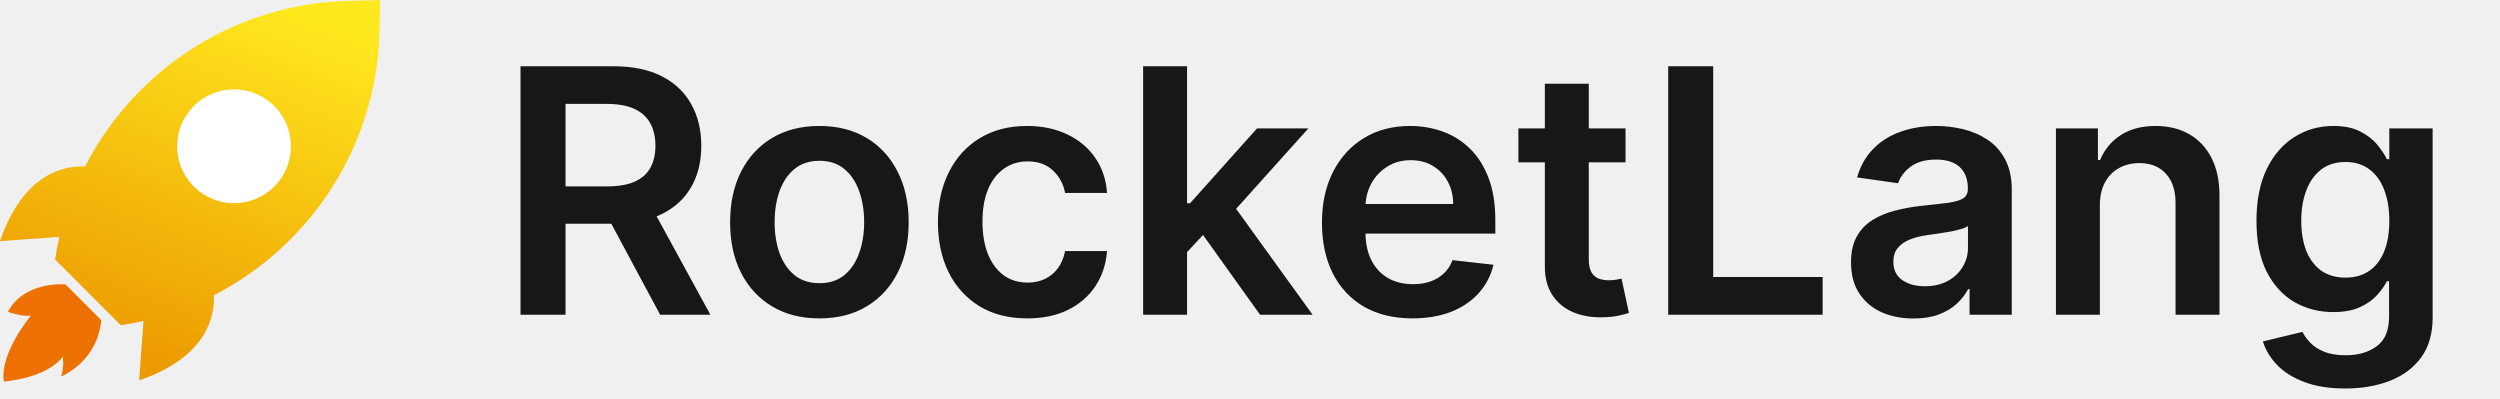
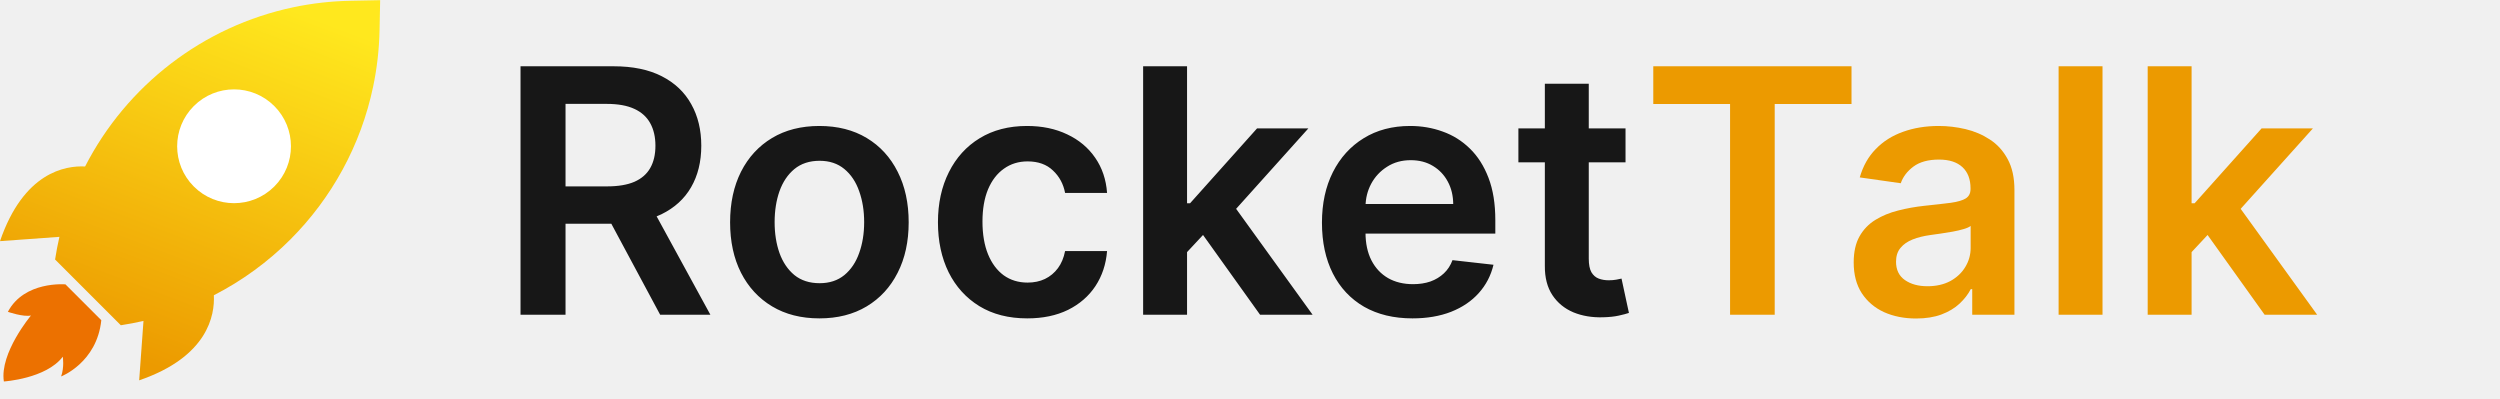
<svg xmlns="http://www.w3.org/2000/svg" width="2510" height="400" viewBox="0 0 2510 400" fill="none">
  <g clip-path="url(#clip0_1_2)">
-     <path d="M522.604 316V66.545H616.15C635.314 66.545 651.392 69.875 664.384 76.533C677.458 83.192 687.324 92.53 693.983 104.548C700.722 116.485 704.092 130.411 704.092 146.327C704.092 162.324 700.682 176.21 693.861 187.984C687.121 199.677 677.174 208.731 664.019 215.146C650.864 221.48 634.705 224.647 615.541 224.647H548.914V187.131H609.451C620.657 187.131 629.833 185.589 636.978 182.503C644.124 179.336 649.402 174.748 652.813 168.739C656.305 162.649 658.05 155.178 658.05 146.327C658.05 137.476 656.305 129.924 652.813 123.672C649.321 117.338 644.002 112.547 636.857 109.299C629.711 105.969 620.494 104.305 609.207 104.305H567.794V316H522.604ZM651.473 202.966L713.228 316H662.801L602.142 202.966H651.473ZM822.669 319.654C804.398 319.654 788.563 315.635 775.165 307.596C761.767 299.556 751.373 288.31 743.983 273.856C736.675 259.402 733.021 242.512 733.021 223.185C733.021 203.859 736.675 186.928 743.983 172.393C751.373 157.858 761.767 146.571 775.165 138.532C788.563 130.493 804.398 126.473 822.669 126.473C840.939 126.473 856.774 130.493 870.172 138.532C883.57 146.571 893.924 157.858 901.232 172.393C908.622 186.928 912.316 203.859 912.316 223.185C912.316 242.512 908.622 259.402 901.232 273.856C893.924 288.31 883.57 299.556 870.172 307.596C856.774 315.635 840.939 319.654 822.669 319.654ZM822.912 284.331C832.819 284.331 841.102 281.611 847.76 276.17C854.419 270.648 859.372 263.259 862.62 254.002C865.95 244.745 867.614 234.432 867.614 223.064C867.614 211.614 865.95 201.261 862.62 192.004C859.372 182.665 854.419 175.235 847.76 169.713C841.102 164.192 832.819 161.431 822.912 161.431C812.762 161.431 804.317 164.192 797.577 169.713C790.918 175.235 785.924 182.665 782.595 192.004C779.347 201.261 777.723 211.614 777.723 223.064C777.723 234.432 779.347 244.745 782.595 254.002C785.924 263.259 790.918 270.648 797.577 276.17C804.317 281.611 812.762 284.331 822.912 284.331ZM1031.35 319.654C1012.67 319.654 996.635 315.553 983.237 307.352C969.919 299.15 959.647 287.823 952.42 273.369C945.274 258.833 941.701 242.106 941.701 223.185C941.701 204.184 945.356 187.416 952.664 172.88C959.972 158.264 970.285 146.895 983.602 138.775C997 130.574 1012.83 126.473 1031.11 126.473C1046.29 126.473 1059.73 129.275 1071.42 134.877C1083.2 140.399 1092.58 148.235 1099.56 158.386C1106.54 168.455 1110.52 180.229 1111.5 193.709H1069.35C1067.65 184.695 1063.59 177.184 1057.17 171.175C1050.84 165.085 1042.35 162.04 1031.71 162.04C1022.7 162.04 1014.78 164.476 1007.96 169.348C1001.14 174.139 995.823 181.041 992.006 190.055C988.271 199.068 986.403 209.868 986.403 222.455C986.403 235.203 988.271 246.166 992.006 255.342C995.742 264.436 1000.98 271.46 1007.72 276.414C1014.54 281.286 1022.54 283.722 1031.71 283.722C1038.21 283.722 1044.02 282.504 1049.13 280.068C1054.33 277.551 1058.67 273.937 1062.17 269.227C1065.66 264.518 1068.05 258.793 1069.35 252.053H1111.5C1110.44 265.289 1106.54 277.023 1099.8 287.254C1093.06 297.405 1083.89 305.362 1072.28 311.128C1060.66 316.812 1047.02 319.654 1031.35 319.654ZM1187.9 257.29L1187.78 204.062H1194.84L1262.08 128.909H1313.6L1230.89 220.993H1221.76L1187.9 257.29ZM1147.7 316V66.545H1191.8V316H1147.7ZM1265.12 316L1204.22 230.859L1233.94 199.799L1317.86 316H1265.12ZM1418.11 319.654C1399.35 319.654 1383.15 315.756 1369.51 307.961C1355.95 300.084 1345.51 288.96 1338.2 274.587C1330.9 260.133 1327.24 243.121 1327.24 223.551C1327.24 204.306 1330.9 187.416 1338.2 172.88C1345.59 158.264 1355.91 146.895 1369.14 138.775C1382.38 130.574 1397.93 126.473 1415.79 126.473C1427.32 126.473 1438.2 128.341 1448.44 132.076C1458.75 135.73 1467.84 141.414 1475.72 149.129C1483.68 156.843 1489.93 166.668 1494.48 178.605C1499.03 190.461 1501.3 204.59 1501.3 220.993V234.513H1347.95V204.793H1459.03C1458.95 196.348 1457.13 188.837 1453.55 182.259C1449.98 175.601 1444.99 170.363 1438.57 166.547C1432.24 162.73 1424.85 160.822 1416.4 160.822C1407.39 160.822 1399.47 163.014 1392.65 167.399C1385.83 171.703 1380.51 177.387 1376.69 184.452C1372.96 191.435 1371.05 199.109 1370.97 207.473V233.417C1370.97 244.298 1372.96 253.636 1376.94 261.432C1380.92 269.146 1386.48 275.074 1393.62 279.215C1400.77 283.275 1409.13 285.305 1418.72 285.305C1425.13 285.305 1430.94 284.412 1436.13 282.626C1441.33 280.758 1445.84 278.038 1449.65 274.465C1453.47 270.892 1456.35 266.466 1458.3 261.188L1499.47 265.817C1496.87 276.698 1491.92 286.199 1484.61 294.319C1477.39 302.358 1468.13 308.611 1456.84 313.077C1445.55 317.462 1432.64 319.654 1418.11 319.654ZM1632.03 128.909V163.014H1524.47V128.909H1632.03ZM1551.03 84.085H1595.12V259.727C1595.12 265.654 1596.01 270.202 1597.8 273.369C1599.67 276.454 1602.1 278.566 1605.11 279.702C1608.11 280.839 1611.44 281.408 1615.09 281.408C1617.86 281.408 1620.37 281.205 1622.65 280.799C1625 280.393 1626.79 280.027 1628.01 279.702L1635.44 314.173C1633.08 314.985 1629.71 315.878 1625.33 316.853C1621.02 317.827 1615.74 318.395 1609.49 318.558C1598.45 318.883 1588.5 317.218 1579.65 313.564C1570.8 309.829 1563.77 304.063 1558.58 296.268C1553.46 288.472 1550.94 278.728 1551.03 267.035V84.085ZM1674.87 316V66.545H1720.06V278.119H1829.93V316H1674.87ZM1921.04 319.776C1909.18 319.776 1898.5 317.665 1889 313.442C1879.58 309.138 1872.11 302.805 1866.59 294.441C1861.15 286.077 1858.43 275.764 1858.43 263.502C1858.43 252.946 1860.38 244.217 1864.28 237.315C1868.17 230.412 1873.49 224.891 1880.23 220.749C1886.97 216.608 1894.56 213.482 1903.01 211.37C1911.54 209.178 1920.35 207.594 1929.44 206.62C1940.4 205.483 1949.29 204.468 1956.12 203.575C1962.94 202.6 1967.89 201.139 1970.98 199.19C1974.14 197.16 1975.73 194.034 1975.73 189.811V189.08C1975.73 179.904 1973.01 172.799 1967.56 167.765C1962.12 162.73 1954.29 160.213 1944.06 160.213C1933.26 160.213 1924.69 162.568 1918.36 167.277C1912.1 171.987 1907.88 177.549 1905.69 183.964L1864.52 178.118C1867.77 166.75 1873.13 157.249 1880.6 149.616C1888.07 141.902 1897.2 136.136 1908 132.32C1918.8 128.422 1930.74 126.473 1943.81 126.473C1952.83 126.473 1961.8 127.529 1970.73 129.64C1979.66 131.751 1987.83 135.243 1995.21 140.115C2002.6 144.906 2008.53 151.443 2013 159.725C2017.55 168.008 2019.82 178.361 2019.82 190.786V316H1977.43V290.299H1975.97C1973.29 295.496 1969.51 300.368 1964.64 304.916C1959.85 309.382 1953.8 312.996 1946.49 315.756C1939.27 318.436 1930.78 319.776 1921.04 319.776ZM1932.49 287.376C1941.34 287.376 1949.01 285.63 1955.51 282.138C1962 278.566 1967 273.856 1970.49 268.009C1974.06 262.163 1975.85 255.788 1975.85 248.886V226.839C1974.47 227.976 1972.11 229.032 1968.78 230.006C1965.53 230.981 1961.88 231.833 1957.82 232.564C1953.76 233.295 1949.74 233.945 1945.76 234.513C1941.78 235.082 1938.33 235.569 1935.41 235.975C1928.83 236.868 1922.94 238.33 1917.75 240.36C1912.55 242.39 1908.45 245.232 1905.44 248.886C1902.44 252.459 1900.94 257.087 1900.94 262.772C1900.94 270.892 1903.9 277.023 1909.83 281.164C1915.76 285.305 1923.31 287.376 1932.49 287.376ZM2108.25 206.376V316H2064.16V128.909H2106.3V160.7H2108.49C2112.8 150.225 2119.66 141.902 2129.08 135.73C2138.58 129.559 2150.31 126.473 2164.28 126.473C2177.19 126.473 2188.44 129.234 2198.02 134.756C2207.68 140.277 2215.15 148.276 2220.43 158.751C2225.79 169.226 2228.43 181.934 2228.35 196.876V316H2184.25V203.697C2184.25 191.192 2181.01 181.407 2174.51 174.342C2168.09 167.277 2159.2 163.745 2147.83 163.745C2140.12 163.745 2133.26 165.45 2127.25 168.861C2121.32 172.19 2116.65 177.022 2113.24 183.355C2109.91 189.689 2108.25 197.363 2108.25 206.376ZM2354.54 390.057C2338.7 390.057 2325.1 387.905 2313.73 383.601C2302.36 379.379 2293.23 373.694 2286.33 366.549C2279.42 359.403 2274.63 351.486 2271.95 342.797L2311.66 333.174C2313.45 336.828 2316.05 340.442 2319.46 344.015C2322.87 347.669 2327.46 350.674 2333.22 353.028C2339.07 355.464 2346.42 356.683 2355.27 356.683C2367.77 356.683 2378.13 353.637 2386.33 347.547C2394.53 341.538 2398.63 331.632 2398.63 317.827V282.382H2396.44C2394.16 286.929 2390.83 291.599 2386.45 296.39C2382.15 301.181 2376.42 305.2 2369.27 308.448C2362.21 311.696 2353.32 313.32 2342.6 313.32C2328.23 313.32 2315.19 309.95 2303.5 303.211C2291.89 296.39 2282.63 286.239 2275.73 272.76C2268.91 259.199 2265.5 242.227 2265.5 221.846C2265.5 201.301 2268.91 183.964 2275.73 169.835C2282.63 155.625 2291.93 144.865 2303.62 137.557C2315.32 130.168 2328.35 126.473 2342.72 126.473C2353.68 126.473 2362.7 128.341 2369.76 132.076C2376.91 135.73 2382.59 140.156 2386.81 145.353C2391.04 150.468 2394.24 155.3 2396.44 159.847H2398.87V128.909H2442.36V319.045C2442.36 335.042 2438.54 348.278 2430.91 358.753C2423.27 369.228 2412.84 377.064 2399.6 382.261C2386.37 387.458 2371.35 390.057 2354.54 390.057ZM2354.9 278.728C2364.24 278.728 2372.2 276.454 2378.78 271.907C2385.35 267.36 2390.35 260.823 2393.76 252.297C2397.17 243.77 2398.87 233.539 2398.87 221.602C2398.87 209.828 2397.17 199.515 2393.76 190.664C2390.43 181.813 2385.47 174.951 2378.9 170.079C2372.4 165.125 2364.4 162.649 2354.9 162.649C2345.08 162.649 2336.87 165.207 2330.3 170.322C2323.72 175.438 2318.77 182.462 2315.44 191.395C2312.11 200.246 2310.44 210.315 2310.44 221.602C2310.44 233.051 2312.11 243.08 2315.44 251.688C2318.85 260.214 2323.84 266.872 2330.42 271.663C2337.08 276.373 2345.24 278.728 2354.9 278.728Z" fill="#171717" />
-     <path d="M65.732 285.508C65.732 285.508 24.38 281.806 7.907 313.075C7.907 313.075 23.372 318.451 31.104 316.771C31.104 316.771 -0.499 354.424 3.872 383C3.872 383 46.233 380.312 63.043 358.126C63.043 358.126 64.724 368.547 61.361 377.96C61.361 377.96 97.335 364.174 101.705 321.481L65.732 285.508Z" fill="#EC7100" />
+     <path d="M522.604 316V66.545H616.15C635.314 66.545 651.392 69.875 664.384 76.533C677.458 83.192 687.324 92.53 693.983 104.548C700.722 116.485 704.092 130.411 704.092 146.327C704.092 162.324 700.682 176.21 693.861 187.984C687.121 199.677 677.174 208.731 664.019 215.146C650.864 221.48 634.705 224.647 615.541 224.647H548.914V187.131H609.451C620.657 187.131 629.833 185.589 636.978 182.503C644.124 179.336 649.402 174.748 652.813 168.739C656.305 162.649 658.05 155.178 658.05 146.327C658.05 137.476 656.305 129.924 652.813 123.672C649.321 117.338 644.002 112.547 636.857 109.299C629.711 105.969 620.494 104.305 609.207 104.305H567.794V316H522.604ZM651.473 202.966L713.228 316H662.801L602.142 202.966H651.473ZM822.669 319.654C804.398 319.654 788.563 315.635 775.165 307.596C761.767 299.556 751.373 288.31 743.983 273.856C736.675 259.402 733.021 242.512 733.021 223.185C733.021 203.859 736.675 186.928 743.983 172.393C751.373 157.858 761.767 146.571 775.165 138.532C788.563 130.493 804.398 126.473 822.669 126.473C840.939 126.473 856.774 130.493 870.172 138.532C883.57 146.571 893.924 157.858 901.232 172.393C908.622 186.928 912.316 203.859 912.316 223.185C912.316 242.512 908.622 259.402 901.232 273.856C893.924 288.31 883.57 299.556 870.172 307.596C856.774 315.635 840.939 319.654 822.669 319.654ZM822.912 284.331C832.819 284.331 841.102 281.611 847.76 276.17C854.419 270.648 859.372 263.259 862.62 254.002C865.95 244.745 867.614 234.432 867.614 223.064C867.614 211.614 865.95 201.261 862.62 192.004C859.372 182.665 854.419 175.235 847.76 169.713C841.102 164.192 832.819 161.431 822.912 161.431C812.762 161.431 804.317 164.192 797.577 169.713C790.918 175.235 785.924 182.665 782.595 192.004C779.347 201.261 777.723 211.614 777.723 223.064C777.723 234.432 779.347 244.745 782.595 254.002C785.924 263.259 790.918 270.648 797.577 276.17C804.317 281.611 812.762 284.331 822.912 284.331ZM1031.35 319.654C1012.67 319.654 996.635 315.553 983.237 307.352C969.919 299.15 959.647 287.823 952.42 273.369C945.274 258.833 941.701 242.106 941.701 223.185C941.701 204.184 945.356 187.416 952.664 172.88C959.972 158.264 970.285 146.895 983.602 138.775C997 130.574 1012.83 126.473 1031.11 126.473C1046.29 126.473 1059.73 129.275 1071.42 134.877C1083.2 140.399 1092.58 148.235 1099.56 158.386C1106.54 168.455 1110.52 180.229 1111.5 193.709H1069.35C1067.65 184.695 1063.59 177.184 1057.17 171.175C1050.84 165.085 1042.35 162.04 1031.71 162.04C1022.7 162.04 1014.78 164.476 1007.96 169.348C1001.14 174.139 995.823 181.041 992.006 190.055C988.271 199.068 986.403 209.868 986.403 222.455C986.403 235.203 988.271 246.166 992.006 255.342C995.742 264.436 1000.98 271.46 1007.72 276.414C1014.54 281.286 1022.54 283.722 1031.71 283.722C1038.21 283.722 1044.02 282.504 1049.13 280.068C1054.33 277.551 1058.67 273.937 1062.17 269.227C1065.66 264.518 1068.05 258.793 1069.35 252.053H1111.5C1110.44 265.289 1106.54 277.023 1099.8 287.254C1093.06 297.405 1083.89 305.362 1072.28 311.128C1060.66 316.812 1047.02 319.654 1031.35 319.654ZM1187.9 257.29L1187.78 204.062H1194.84L1262.08 128.909H1313.6L1230.89 220.993H1221.76L1187.9 257.29ZM1147.7 316V66.545H1191.8V316H1147.7ZM1265.12 316L1204.22 230.859L1233.94 199.799L1317.86 316H1265.12ZM1418.11 319.654C1399.35 319.654 1383.15 315.756 1369.51 307.961C1355.95 300.084 1345.51 288.96 1338.2 274.587C1330.9 260.133 1327.24 243.121 1327.24 223.551C1327.24 204.306 1330.9 187.416 1338.2 172.88C1345.59 158.264 1355.91 146.895 1369.14 138.775C1382.38 130.574 1397.93 126.473 1415.79 126.473C1427.32 126.473 1438.2 128.341 1448.44 132.076C1458.75 135.73 1467.84 141.414 1475.72 149.129C1483.68 156.843 1489.93 166.668 1494.48 178.605C1499.03 190.461 1501.3 204.59 1501.3 220.993V234.513H1347.95V204.793H1459.03C1458.95 196.348 1457.13 188.837 1453.55 182.259C1449.98 175.601 1444.99 170.363 1438.57 166.547C1432.24 162.73 1424.85 160.822 1416.4 160.822C1407.39 160.822 1399.47 163.014 1392.65 167.399C1385.83 171.703 1380.51 177.387 1376.69 184.452C1372.96 191.435 1371.05 199.109 1370.97 207.473V233.417C1370.97 244.298 1372.96 253.636 1376.94 261.432C1380.92 269.146 1386.48 275.074 1393.62 279.215C1400.77 283.275 1409.13 285.305 1418.72 285.305C1425.13 285.305 1430.94 284.412 1436.13 282.626C1441.33 280.758 1445.84 278.038 1449.65 274.465C1453.47 270.892 1456.35 266.466 1458.3 261.188L1499.47 265.817C1496.87 276.698 1491.92 286.199 1484.61 294.319C1477.39 302.358 1468.13 308.611 1456.84 313.077C1445.55 317.462 1432.64 319.654 1418.11 319.654ZM1632.03 128.909V163.014H1524.47V128.909H1632.03ZM1551.03 84.085H1595.12V259.727C1595.12 265.654 1596.01 270.202 1597.8 273.369C1599.67 276.454 1602.1 278.566 1605.11 279.702C1608.11 280.839 1611.44 281.408 1615.09 281.408C1617.86 281.408 1620.37 281.205 1622.65 280.799C1625 280.393 1626.79 280.027 1628.01 279.702L1635.44 314.173C1633.08 314.985 1629.71 315.878 1625.33 316.853C1621.02 317.827 1615.74 318.395 1609.49 318.558C1598.45 318.883 1588.5 317.218 1579.65 313.564C1570.8 309.829 1563.77 304.063 1558.58 296.268C1553.46 288.472 1550.94 278.728 1551.03 267.035V84.085Z" fill="#171717" />
+     <path d="M1659.89 104.426V66.545H1858.92V104.426H1781.81V316H1736.99V104.426H1659.89ZM1923.72 319.776C1911.86 319.776 1901.18 317.665 1891.68 313.442C1882.26 309.138 1874.79 302.805 1869.27 294.441C1863.83 286.077 1861.11 275.764 1861.11 263.502C1861.11 252.946 1863.06 244.217 1866.95 237.315C1870.85 230.412 1876.17 224.891 1882.91 220.749C1889.65 216.608 1897.24 213.482 1905.69 211.37C1914.21 209.178 1923.03 207.594 1932.12 206.62C1943.08 205.483 1951.97 204.468 1958.8 203.575C1965.62 202.6 1970.57 201.139 1973.66 199.19C1976.82 197.16 1978.41 194.034 1978.41 189.811V189.08C1978.41 179.904 1975.69 172.799 1970.24 167.765C1964.8 162.73 1956.97 160.213 1946.74 160.213C1935.94 160.213 1927.37 162.568 1921.04 167.277C1914.78 171.987 1910.56 177.549 1908.37 183.964L1867.2 178.118C1870.45 166.75 1875.81 157.249 1883.28 149.616C1890.75 141.902 1899.88 136.136 1910.68 132.32C1921.48 128.422 1933.42 126.473 1946.49 126.473C1955.51 126.473 1964.48 127.529 1973.41 129.64C1982.34 131.751 1990.5 135.243 1997.89 140.115C2005.28 144.906 2011.21 151.443 2015.68 159.725C2020.22 168.008 2022.5 178.361 2022.5 190.786V316H1980.11V290.299H1978.65C1975.97 295.496 1972.19 300.368 1967.32 304.916C1962.53 309.382 1956.48 312.996 1949.17 315.756C1941.95 318.436 1933.46 319.776 1923.72 319.776ZM1935.17 287.376C1944.02 287.376 1951.69 285.63 1958.19 282.138C1964.68 278.566 1969.68 273.856 1973.17 268.009C1976.74 262.163 1978.53 255.788 1978.53 248.886V226.839C1977.15 227.976 1974.79 229.032 1971.46 230.006C1968.21 230.981 1964.56 231.833 1960.5 232.564C1956.44 233.295 1952.42 233.945 1948.44 234.513C1944.46 235.082 1941.01 235.569 1938.09 235.975C1931.51 236.868 1925.62 238.33 1920.43 240.36C1915.23 242.39 1911.13 245.232 1908.12 248.886C1905.12 252.459 1903.62 257.087 1903.62 262.772C1903.62 270.892 1906.58 277.023 1912.51 281.164C1918.44 285.305 1925.99 287.376 1935.17 287.376ZM2110.93 66.545V316H2066.84V66.545H2110.93ZM2196.47 257.29L2196.34 204.062H2203.41L2270.64 128.909H2322.17L2239.46 220.993H2230.33L2196.47 257.29ZM2156.27 316V66.545H2200.36V316H2156.27ZM2273.69 316L2212.79 230.859L2242.51 199.799L2326.43 316H2273.69Z" fill="#EC9A00" />
+     <path d="M65.732 285.507C65.732 285.507 24.38 281.806 7.907 313.075C7.907 313.075 23.372 318.451 31.104 316.771C31.104 316.771 -0.499 354.424 3.872 383C3.872 383 46.233 380.312 63.043 358.126C63.043 358.126 64.724 368.547 61.361 377.96C61.361 377.96 97.335 364.174 101.705 321.481L65.732 285.507Z" fill="#EC7100" />
    <path d="M214.707 296.427C243.262 281.796 269.118 262.848 291.473 240.499C332.832 199.134 362.211 146.115 374.591 87.157C378.47 68.719 380.681 49.704 381.069 30.284L381.678 0.175L351.564 0.779C332.144 1.167 313.129 3.378 294.691 7.257C203.882 26.32 127.148 85.761 85.437 167.151C85.438 167.151 85.439 167.146 85.439 167.146C65.661 166.117 23.736 172.89 0 242.116L59.658 237.795C57.937 245.271 56.477 252.852 55.304 260.538L121.316 326.552C129.004 325.381 136.585 323.916 144.058 322.194L139.735 381.855C208.943 358.125 215.731 316.215 214.707 296.427Z" fill="url(#paint0_linear_1_2)" />
    <path d="M194.594 106.462C216.907 84.149 253.079 84.149 275.392 106.462C297.704 128.774 297.704 164.947 275.392 187.259C253.079 209.572 216.907 209.572 194.594 187.259C172.283 164.947 172.283 128.774 194.594 106.462Z" fill="white" />
  </g>
  <defs>
    <linearGradient id="paint0_linear_1_2" x1="190.839" y1="381.855" x2="327.1" y2="22.062" gradientUnits="userSpaceOnUse">
      <stop stop-color="#EC9A00" />
      <stop offset="1" stop-color="#FFE81E" />
    </linearGradient>
    <clipPath id="clip0_1_2">
      <rect width="2510" height="400" fill="white" />
    </clipPath>
  </defs>
</svg>
